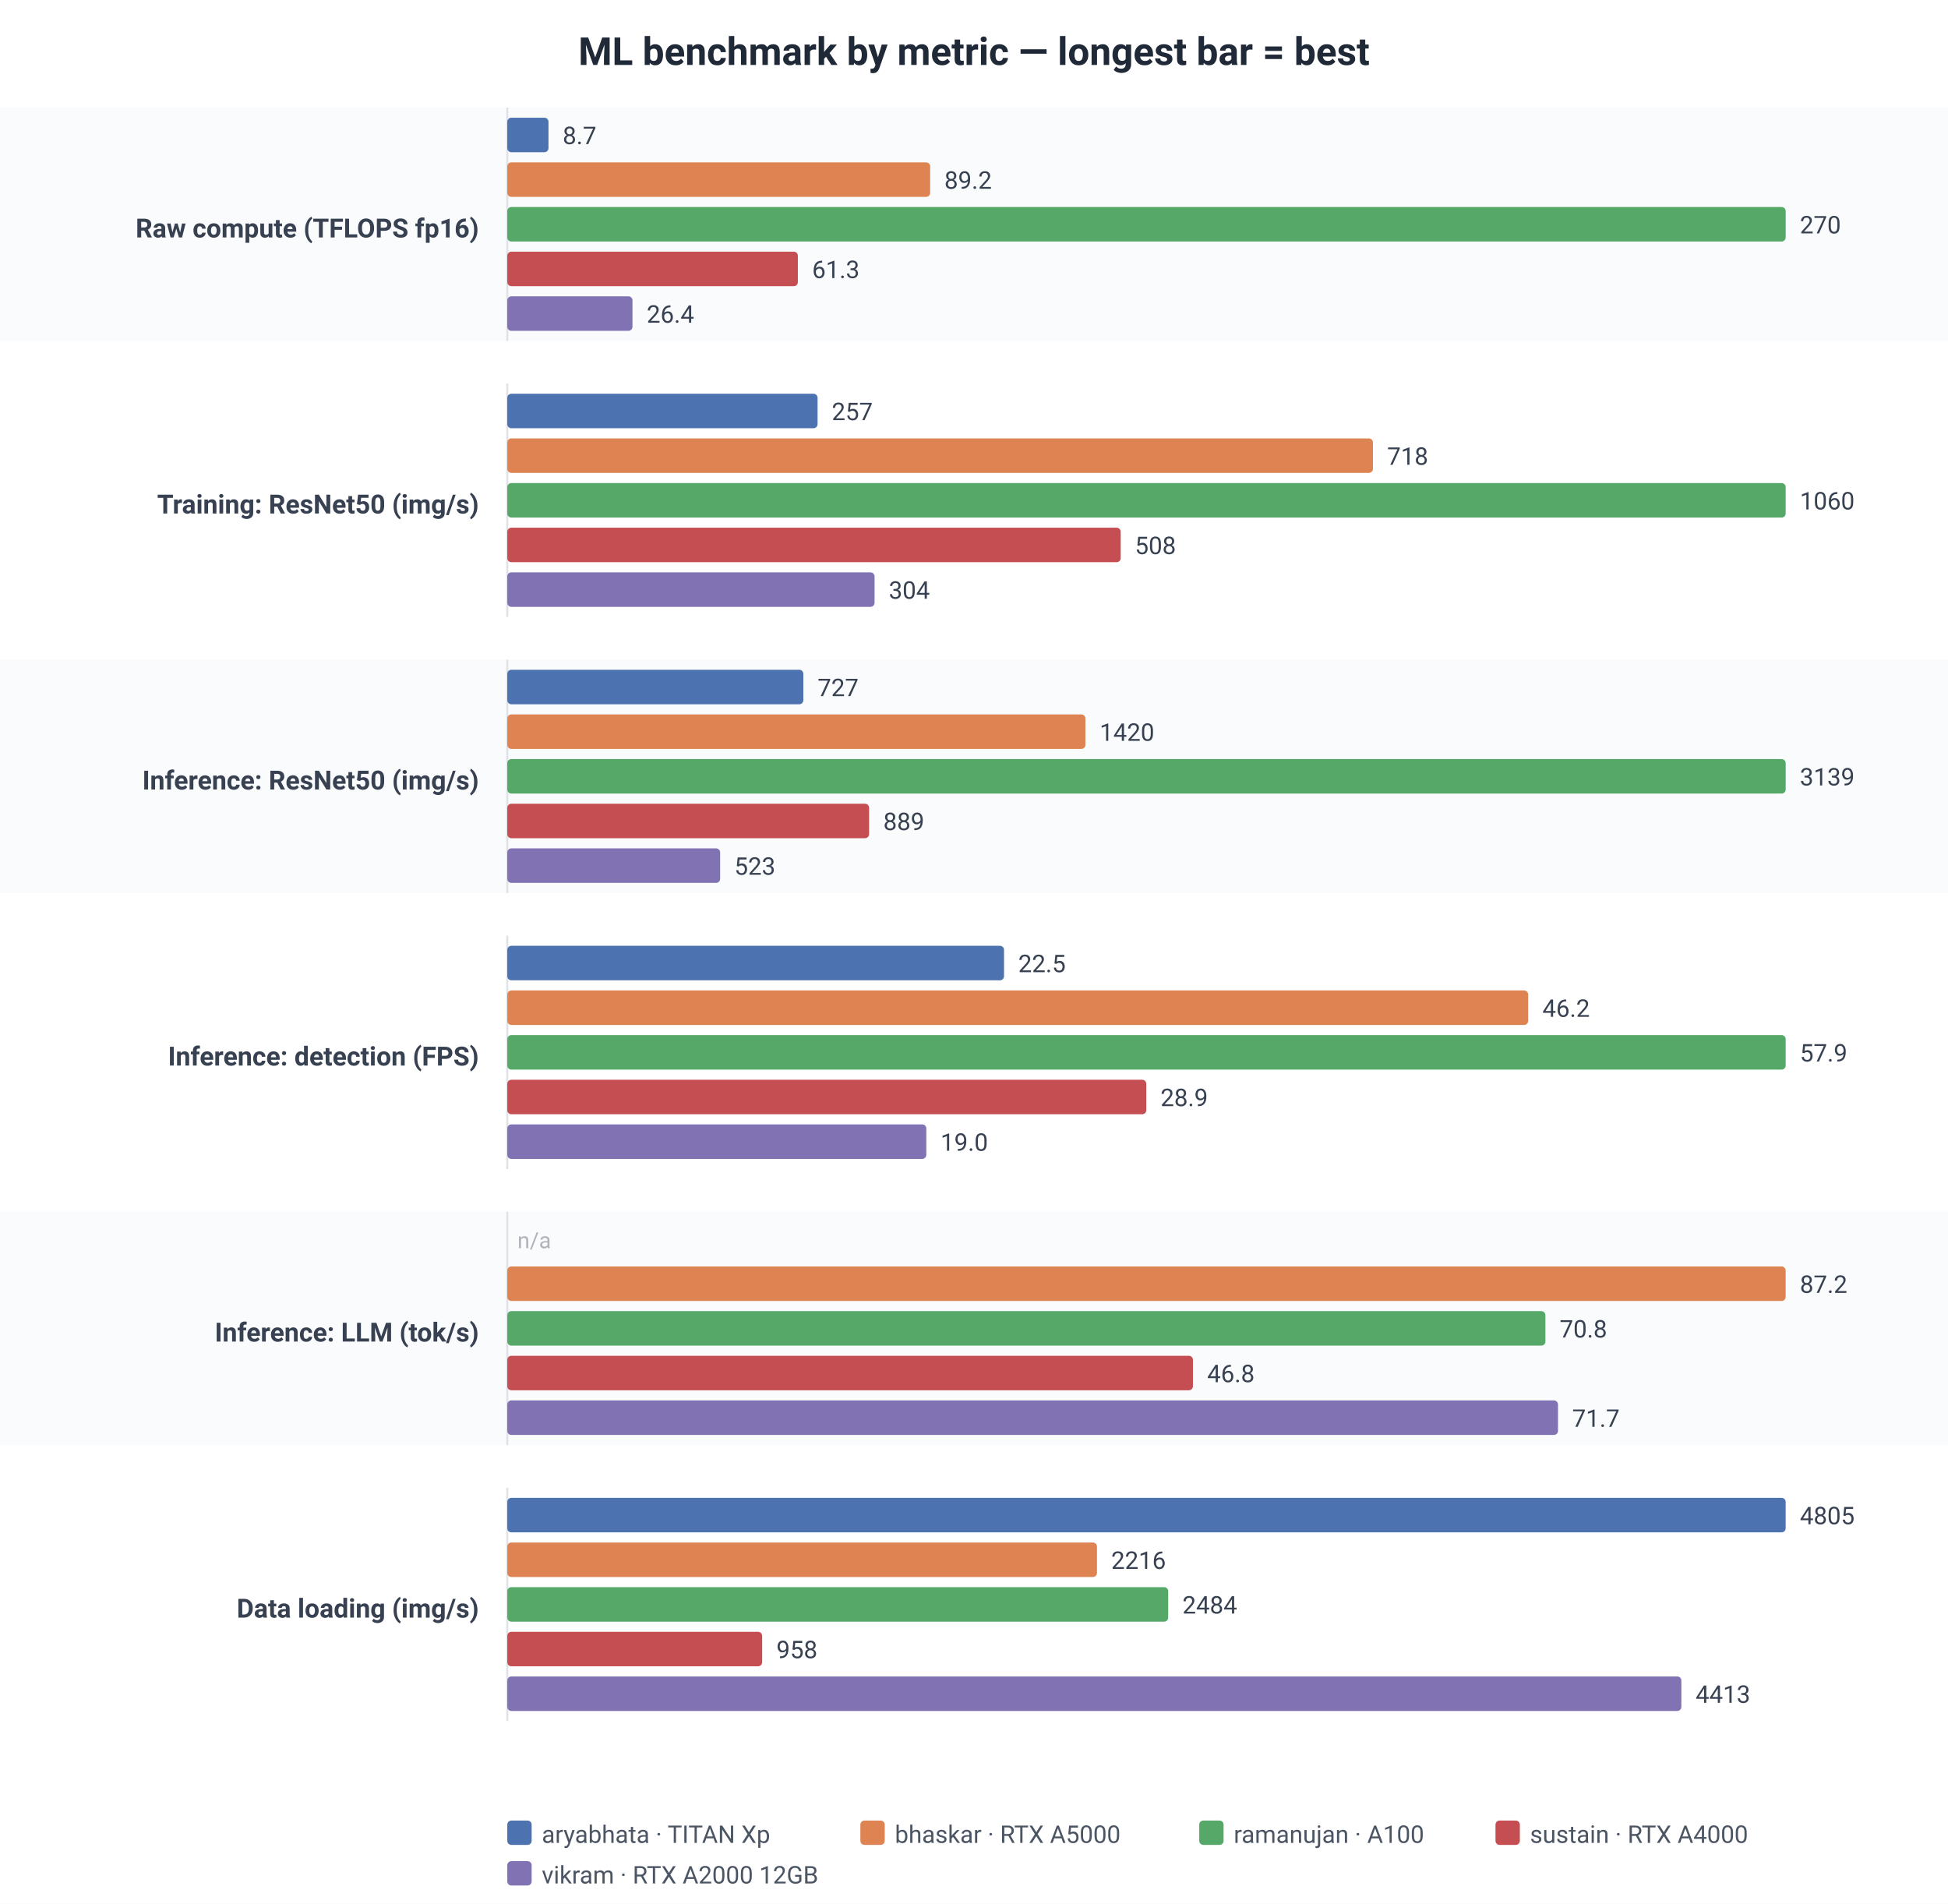
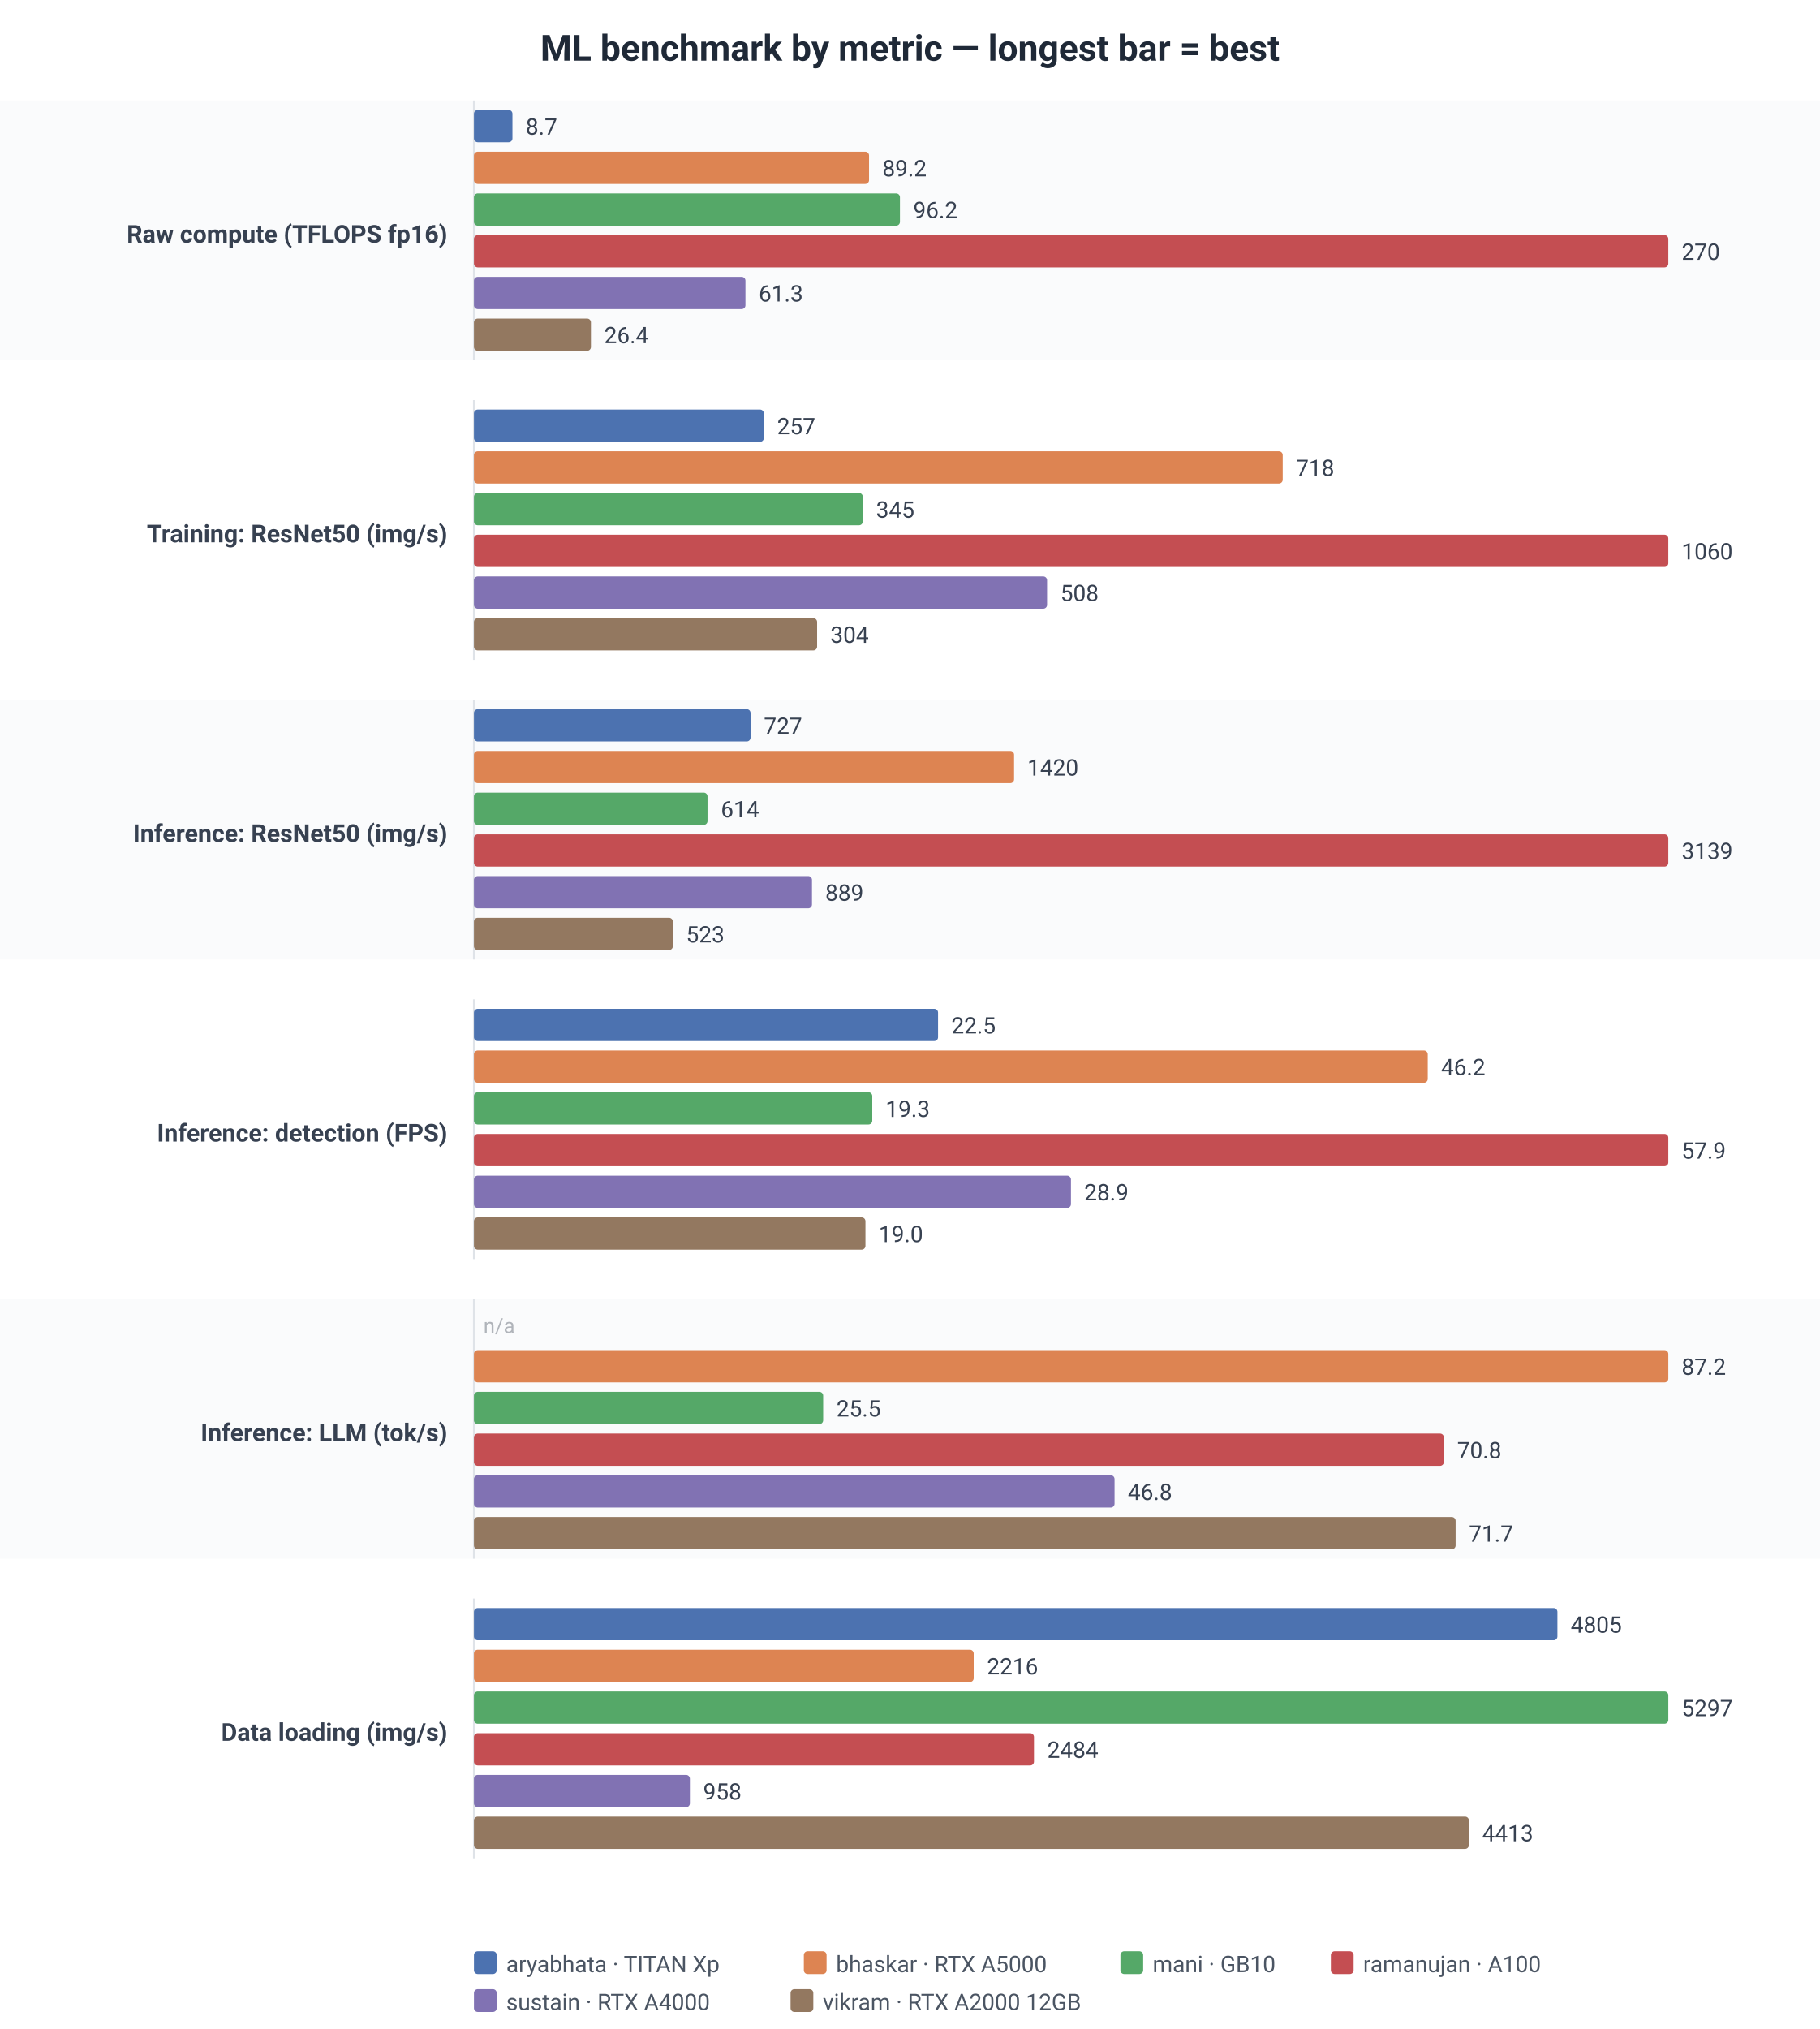
- <svg xmlns="http://www.w3.org/2000/svg" viewBox="0 0 960 938" font-family="-apple-system,Segoe UI,Roboto,sans-serif">
-   <rect width="960" height="938" fill="white" />
+ <svg xmlns="http://www.w3.org/2000/svg" viewBox="0 0 960 1070" font-family="-apple-system,Segoe UI,Roboto,sans-serif">
+   <rect width="960" height="1070" fill="white" />
  <text x="480" y="32" text-anchor="middle" font-size="19" font-weight="700" fill="#1f2937">ML benchmark by metric — longest bar = best</text>
-   <rect x="0" y="53" width="960" height="115" fill="#fafbfc" />
-   <text x="236" y="117" text-anchor="end" font-size="13" font-weight="600" fill="#374151">Raw compute (TFLOPS fp16)</text>
-   <line x1="250" y1="53" x2="250" y2="168" stroke="#dfe3e8" />
+   <rect x="0" y="53" width="960" height="137" fill="#fafbfc" />
+   <text x="236" y="128" text-anchor="end" font-size="13" font-weight="600" fill="#374151">Raw compute (TFLOPS fp16)</text>
+   <line x1="250" y1="53" x2="250" y2="190" stroke="#dfe3e8" />
  <rect x="250" y="58" width="20.3" height="17" fill="#4C72B0" rx="2" />
  <text x="277.3" y="71" font-size="12" fill="#374151">8.7</text>
  <rect x="250" y="80" width="208.4" height="17" fill="#DD8452" rx="2" />
  <text x="465.4" y="93" font-size="12" fill="#374151">89.2</text>
-   <rect x="250" y="102" width="630.0" height="17" fill="#55A868" rx="2" />
-   <text x="887.0" y="115" font-size="12" fill="#374151">270</text>
-   <rect x="250" y="124" width="143.2" height="17" fill="#C44E52" rx="2" />
-   <text x="400.2" y="137" font-size="12" fill="#374151">61.3</text>
-   <rect x="250" y="146" width="61.7" height="17" fill="#8172B3" rx="2" />
-   <text x="318.7" y="159" font-size="12" fill="#374151">26.4</text>
-   <text x="236" y="253" text-anchor="end" font-size="13" font-weight="600" fill="#374151">Training: ResNet50 (img/s)</text>
-   <line x1="250" y1="189" x2="250" y2="304" stroke="#dfe3e8" />
-   <rect x="250" y="194" width="152.9" height="17" fill="#4C72B0" rx="2" />
-   <text x="409.9" y="207" font-size="12" fill="#374151">257</text>
-   <rect x="250" y="216" width="426.6" height="17" fill="#DD8452" rx="2" />
-   <text x="683.6" y="229" font-size="12" fill="#374151">718</text>
-   <rect x="250" y="238" width="630.0" height="17" fill="#55A868" rx="2" />
-   <text x="887.0" y="251" font-size="12" fill="#374151">1060</text>
-   <rect x="250" y="260" width="302.3" height="17" fill="#C44E52" rx="2" />
-   <text x="559.3" y="273" font-size="12" fill="#374151">508</text>
-   <rect x="250" y="282" width="181.0" height="17" fill="#8172B3" rx="2" />
-   <text x="438.0" y="295" font-size="12" fill="#374151">304</text>
-   <rect x="0" y="325" width="960" height="115" fill="#fafbfc" />
-   <text x="236" y="389" text-anchor="end" font-size="13" font-weight="600" fill="#374151">Inference: ResNet50 (img/s)</text>
-   <line x1="250" y1="325" x2="250" y2="440" stroke="#dfe3e8" />
-   <rect x="250" y="330" width="145.9" height="17" fill="#4C72B0" rx="2" />
-   <text x="402.9" y="343" font-size="12" fill="#374151">727</text>
-   <rect x="250" y="352" width="284.9" height="17" fill="#DD8452" rx="2" />
-   <text x="541.9" y="365" font-size="12" fill="#374151">1420</text>
-   <rect x="250" y="374" width="630.0" height="17" fill="#55A868" rx="2" />
-   <text x="887.0" y="387" font-size="12" fill="#374151">3139</text>
-   <rect x="250" y="396" width="178.3" height="17" fill="#C44E52" rx="2" />
-   <text x="435.3" y="409" font-size="12" fill="#374151">889</text>
-   <rect x="250" y="418" width="104.9" height="17" fill="#8172B3" rx="2" />
-   <text x="361.9" y="431" font-size="12" fill="#374151">523</text>
-   <text x="236" y="525" text-anchor="end" font-size="13" font-weight="600" fill="#374151">Inference: detection (FPS)</text>
-   <line x1="250" y1="461" x2="250" y2="576" stroke="#dfe3e8" />
-   <rect x="250" y="466" width="244.8" height="17" fill="#4C72B0" rx="2" />
-   <text x="501.8" y="479" font-size="12" fill="#374151">22.5</text>
-   <rect x="250" y="488" width="503.1" height="17" fill="#DD8452" rx="2" />
-   <text x="760.1" y="501" font-size="12" fill="#374151">46.2</text>
-   <rect x="250" y="510" width="630.0" height="17" fill="#55A868" rx="2" />
-   <text x="887.0" y="523" font-size="12" fill="#374151">57.9</text>
-   <rect x="250" y="532" width="314.9" height="17" fill="#C44E52" rx="2" />
-   <text x="571.9" y="545" font-size="12" fill="#374151">28.9</text>
-   <rect x="250" y="554" width="206.5" height="17" fill="#8172B3" rx="2" />
-   <text x="463.5" y="567" font-size="12" fill="#374151">19.0</text>
-   <rect x="0" y="597" width="960" height="115" fill="#fafbfc" />
-   <text x="236" y="661" text-anchor="end" font-size="13" font-weight="600" fill="#374151">Inference: LLM (tok/s)</text>
-   <line x1="250" y1="597" x2="250" y2="712" stroke="#dfe3e8" />
-   <text x="255" y="615" font-size="11" fill="#b0b4ba">n/a</text>
-   <rect x="250" y="624" width="630.0" height="17" fill="#DD8452" rx="2" />
-   <text x="887.0" y="637" font-size="12" fill="#374151">87.2</text>
-   <rect x="250" y="646" width="511.6" height="17" fill="#55A868" rx="2" />
-   <text x="768.6" y="659" font-size="12" fill="#374151">70.8</text>
-   <rect x="250" y="668" width="337.9" height="17" fill="#C44E52" rx="2" />
-   <text x="594.9" y="681" font-size="12" fill="#374151">46.8</text>
-   <rect x="250" y="690" width="517.8" height="17" fill="#8172B3" rx="2" />
-   <text x="774.8" y="703" font-size="12" fill="#374151">71.7</text>
-   <text x="236" y="797" text-anchor="end" font-size="13" font-weight="600" fill="#374151">Data loading (img/s)</text>
-   <line x1="250" y1="733" x2="250" y2="848" stroke="#dfe3e8" />
-   <rect x="250" y="738" width="630.0" height="17" fill="#4C72B0" rx="2" />
-   <text x="887.0" y="751" font-size="12" fill="#374151">4805</text>
-   <rect x="250" y="760" width="290.6" height="17" fill="#DD8452" rx="2" />
-   <text x="547.6" y="773" font-size="12" fill="#374151">2216</text>
-   <rect x="250" y="782" width="325.7" height="17" fill="#55A868" rx="2" />
-   <text x="582.7" y="795" font-size="12" fill="#374151">2484</text>
-   <rect x="250" y="804" width="125.6" height="17" fill="#C44E52" rx="2" />
-   <text x="382.6" y="817" font-size="12" fill="#374151">958</text>
-   <rect x="250" y="826" width="578.6" height="17" fill="#8172B3" rx="2" />
-   <text x="835.6" y="839" font-size="12" fill="#374151">4413</text>
-   <rect x="250" y="897" width="12" height="12" rx="2" fill="#4C72B0" />
-   <text x="267" y="908" font-size="12" fill="#4b5563">aryabhata · TITAN Xp</text>
-   <rect x="424" y="897" width="12" height="12" rx="2" fill="#DD8452" />
-   <text x="441" y="908" font-size="12" fill="#4b5563">bhaskar · RTX A5000</text>
-   <rect x="591" y="897" width="12" height="12" rx="2" fill="#55A868" />
-   <text x="608" y="908" font-size="12" fill="#4b5563">ramanujan · A100</text>
-   <rect x="737" y="897" width="12" height="12" rx="2" fill="#C44E52" />
-   <text x="754" y="908" font-size="12" fill="#4b5563">sustain · RTX A4000</text>
-   <rect x="250" y="917" width="12" height="12" rx="2" fill="#8172B3" />
-   <text x="267" y="928" font-size="12" fill="#4b5563">vikram · RTX A2000 12GB</text>
+   <rect x="250" y="102" width="224.7" height="17" fill="#55A868" rx="2" />
+   <text x="481.7" y="115" font-size="12" fill="#374151">96.2</text>
+   <rect x="250" y="124" width="630.0" height="17" fill="#C44E52" rx="2" />
+   <text x="887.0" y="137" font-size="12" fill="#374151">270</text>
+   <rect x="250" y="146" width="143.2" height="17" fill="#8172B3" rx="2" />
+   <text x="400.2" y="159" font-size="12" fill="#374151">61.3</text>
+   <rect x="250" y="168" width="61.7" height="17" fill="#937860" rx="2" />
+   <text x="318.7" y="181" font-size="12" fill="#374151">26.4</text>
+   <text x="236" y="286" text-anchor="end" font-size="13" font-weight="600" fill="#374151">Training: ResNet50 (img/s)</text>
+   <line x1="250" y1="211" x2="250" y2="348" stroke="#dfe3e8" />
+   <rect x="250" y="216" width="152.9" height="17" fill="#4C72B0" rx="2" />
+   <text x="409.9" y="229" font-size="12" fill="#374151">257</text>
+   <rect x="250" y="238" width="426.6" height="17" fill="#DD8452" rx="2" />
+   <text x="683.6" y="251" font-size="12" fill="#374151">718</text>
+   <rect x="250" y="260" width="205.1" height="17" fill="#55A868" rx="2" />
+   <text x="462.1" y="273" font-size="12" fill="#374151">345</text>
+   <rect x="250" y="282" width="630.0" height="17" fill="#C44E52" rx="2" />
+   <text x="887.0" y="295" font-size="12" fill="#374151">1060</text>
+   <rect x="250" y="304" width="302.3" height="17" fill="#8172B3" rx="2" />
+   <text x="559.3" y="317" font-size="12" fill="#374151">508</text>
+   <rect x="250" y="326" width="181.0" height="17" fill="#937860" rx="2" />
+   <text x="438.0" y="339" font-size="12" fill="#374151">304</text>
+   <rect x="0" y="369" width="960" height="137" fill="#fafbfc" />
+   <text x="236" y="444" text-anchor="end" font-size="13" font-weight="600" fill="#374151">Inference: ResNet50 (img/s)</text>
+   <line x1="250" y1="369" x2="250" y2="506" stroke="#dfe3e8" />
+   <rect x="250" y="374" width="145.9" height="17" fill="#4C72B0" rx="2" />
+   <text x="402.9" y="387" font-size="12" fill="#374151">727</text>
+   <rect x="250" y="396" width="284.9" height="17" fill="#DD8452" rx="2" />
+   <text x="541.9" y="409" font-size="12" fill="#374151">1420</text>
+   <rect x="250" y="418" width="123.2" height="17" fill="#55A868" rx="2" />
+   <text x="380.2" y="431" font-size="12" fill="#374151">614</text>
+   <rect x="250" y="440" width="630.0" height="17" fill="#C44E52" rx="2" />
+   <text x="887.0" y="453" font-size="12" fill="#374151">3139</text>
+   <rect x="250" y="462" width="178.3" height="17" fill="#8172B3" rx="2" />
+   <text x="435.3" y="475" font-size="12" fill="#374151">889</text>
+   <rect x="250" y="484" width="104.9" height="17" fill="#937860" rx="2" />
+   <text x="361.9" y="497" font-size="12" fill="#374151">523</text>
+   <text x="236" y="602" text-anchor="end" font-size="13" font-weight="600" fill="#374151">Inference: detection (FPS)</text>
+   <line x1="250" y1="527" x2="250" y2="664" stroke="#dfe3e8" />
+   <rect x="250" y="532" width="244.8" height="17" fill="#4C72B0" rx="2" />
+   <text x="501.8" y="545" font-size="12" fill="#374151">22.5</text>
+   <rect x="250" y="554" width="503.1" height="17" fill="#DD8452" rx="2" />
+   <text x="760.1" y="567" font-size="12" fill="#374151">46.2</text>
+   <rect x="250" y="576" width="210.1" height="17" fill="#55A868" rx="2" />
+   <text x="467.1" y="589" font-size="12" fill="#374151">19.3</text>
+   <rect x="250" y="598" width="630.0" height="17" fill="#C44E52" rx="2" />
+   <text x="887.0" y="611" font-size="12" fill="#374151">57.9</text>
+   <rect x="250" y="620" width="314.9" height="17" fill="#8172B3" rx="2" />
+   <text x="571.9" y="633" font-size="12" fill="#374151">28.9</text>
+   <rect x="250" y="642" width="206.5" height="17" fill="#937860" rx="2" />
+   <text x="463.5" y="655" font-size="12" fill="#374151">19.0</text>
+   <rect x="0" y="685" width="960" height="137" fill="#fafbfc" />
+   <text x="236" y="760" text-anchor="end" font-size="13" font-weight="600" fill="#374151">Inference: LLM (tok/s)</text>
+   <line x1="250" y1="685" x2="250" y2="822" stroke="#dfe3e8" />
+   <text x="255" y="703" font-size="11" fill="#b0b4ba">n/a</text>
+   <rect x="250" y="712" width="630.0" height="17" fill="#DD8452" rx="2" />
+   <text x="887.0" y="725" font-size="12" fill="#374151">87.2</text>
+   <rect x="250" y="734" width="184.2" height="17" fill="#55A868" rx="2" />
+   <text x="441.2" y="747" font-size="12" fill="#374151">25.5</text>
+   <rect x="250" y="756" width="511.6" height="17" fill="#C44E52" rx="2" />
+   <text x="768.6" y="769" font-size="12" fill="#374151">70.8</text>
+   <rect x="250" y="778" width="337.9" height="17" fill="#8172B3" rx="2" />
+   <text x="594.9" y="791" font-size="12" fill="#374151">46.8</text>
+   <rect x="250" y="800" width="517.8" height="17" fill="#937860" rx="2" />
+   <text x="774.8" y="813" font-size="12" fill="#374151">71.7</text>
+   <text x="236" y="918" text-anchor="end" font-size="13" font-weight="600" fill="#374151">Data loading (img/s)</text>
+   <line x1="250" y1="843" x2="250" y2="980" stroke="#dfe3e8" />
+   <rect x="250" y="848" width="571.5" height="17" fill="#4C72B0" rx="2" />
+   <text x="828.5" y="861" font-size="12" fill="#374151">4805</text>
+   <rect x="250" y="870" width="263.6" height="17" fill="#DD8452" rx="2" />
+   <text x="520.6" y="883" font-size="12" fill="#374151">2216</text>
+   <rect x="250" y="892" width="630.0" height="17" fill="#55A868" rx="2" />
+   <text x="887.0" y="905" font-size="12" fill="#374151">5297</text>
+   <rect x="250" y="914" width="295.4" height="17" fill="#C44E52" rx="2" />
+   <text x="552.4" y="927" font-size="12" fill="#374151">2484</text>
+   <rect x="250" y="936" width="113.9" height="17" fill="#8172B3" rx="2" />
+   <text x="370.9" y="949" font-size="12" fill="#374151">958</text>
+   <rect x="250" y="958" width="524.8" height="17" fill="#937860" rx="2" />
+   <text x="781.8" y="971" font-size="12" fill="#374151">4413</text>
+   <rect x="250" y="1029" width="12" height="12" rx="2" fill="#4C72B0" />
+   <text x="267" y="1040" font-size="12" fill="#4b5563">aryabhata · TITAN Xp</text>
+   <rect x="424" y="1029" width="12" height="12" rx="2" fill="#DD8452" />
+   <text x="441" y="1040" font-size="12" fill="#4b5563">bhaskar · RTX A5000</text>
+   <rect x="591" y="1029" width="12" height="12" rx="2" fill="#55A868" />
+   <text x="608" y="1040" font-size="12" fill="#4b5563">mani · GB10</text>
+   <rect x="702" y="1029" width="12" height="12" rx="2" fill="#C44E52" />
+   <text x="719" y="1040" font-size="12" fill="#4b5563">ramanujan · A100</text>
+   <rect x="250" y="1049" width="12" height="12" rx="2" fill="#8172B3" />
+   <text x="267" y="1060" font-size="12" fill="#4b5563">sustain · RTX A4000</text>
+   <rect x="417" y="1049" width="12" height="12" rx="2" fill="#937860" />
+   <text x="434" y="1060" font-size="12" fill="#4b5563">vikram · RTX A2000 12GB</text>
</svg>
